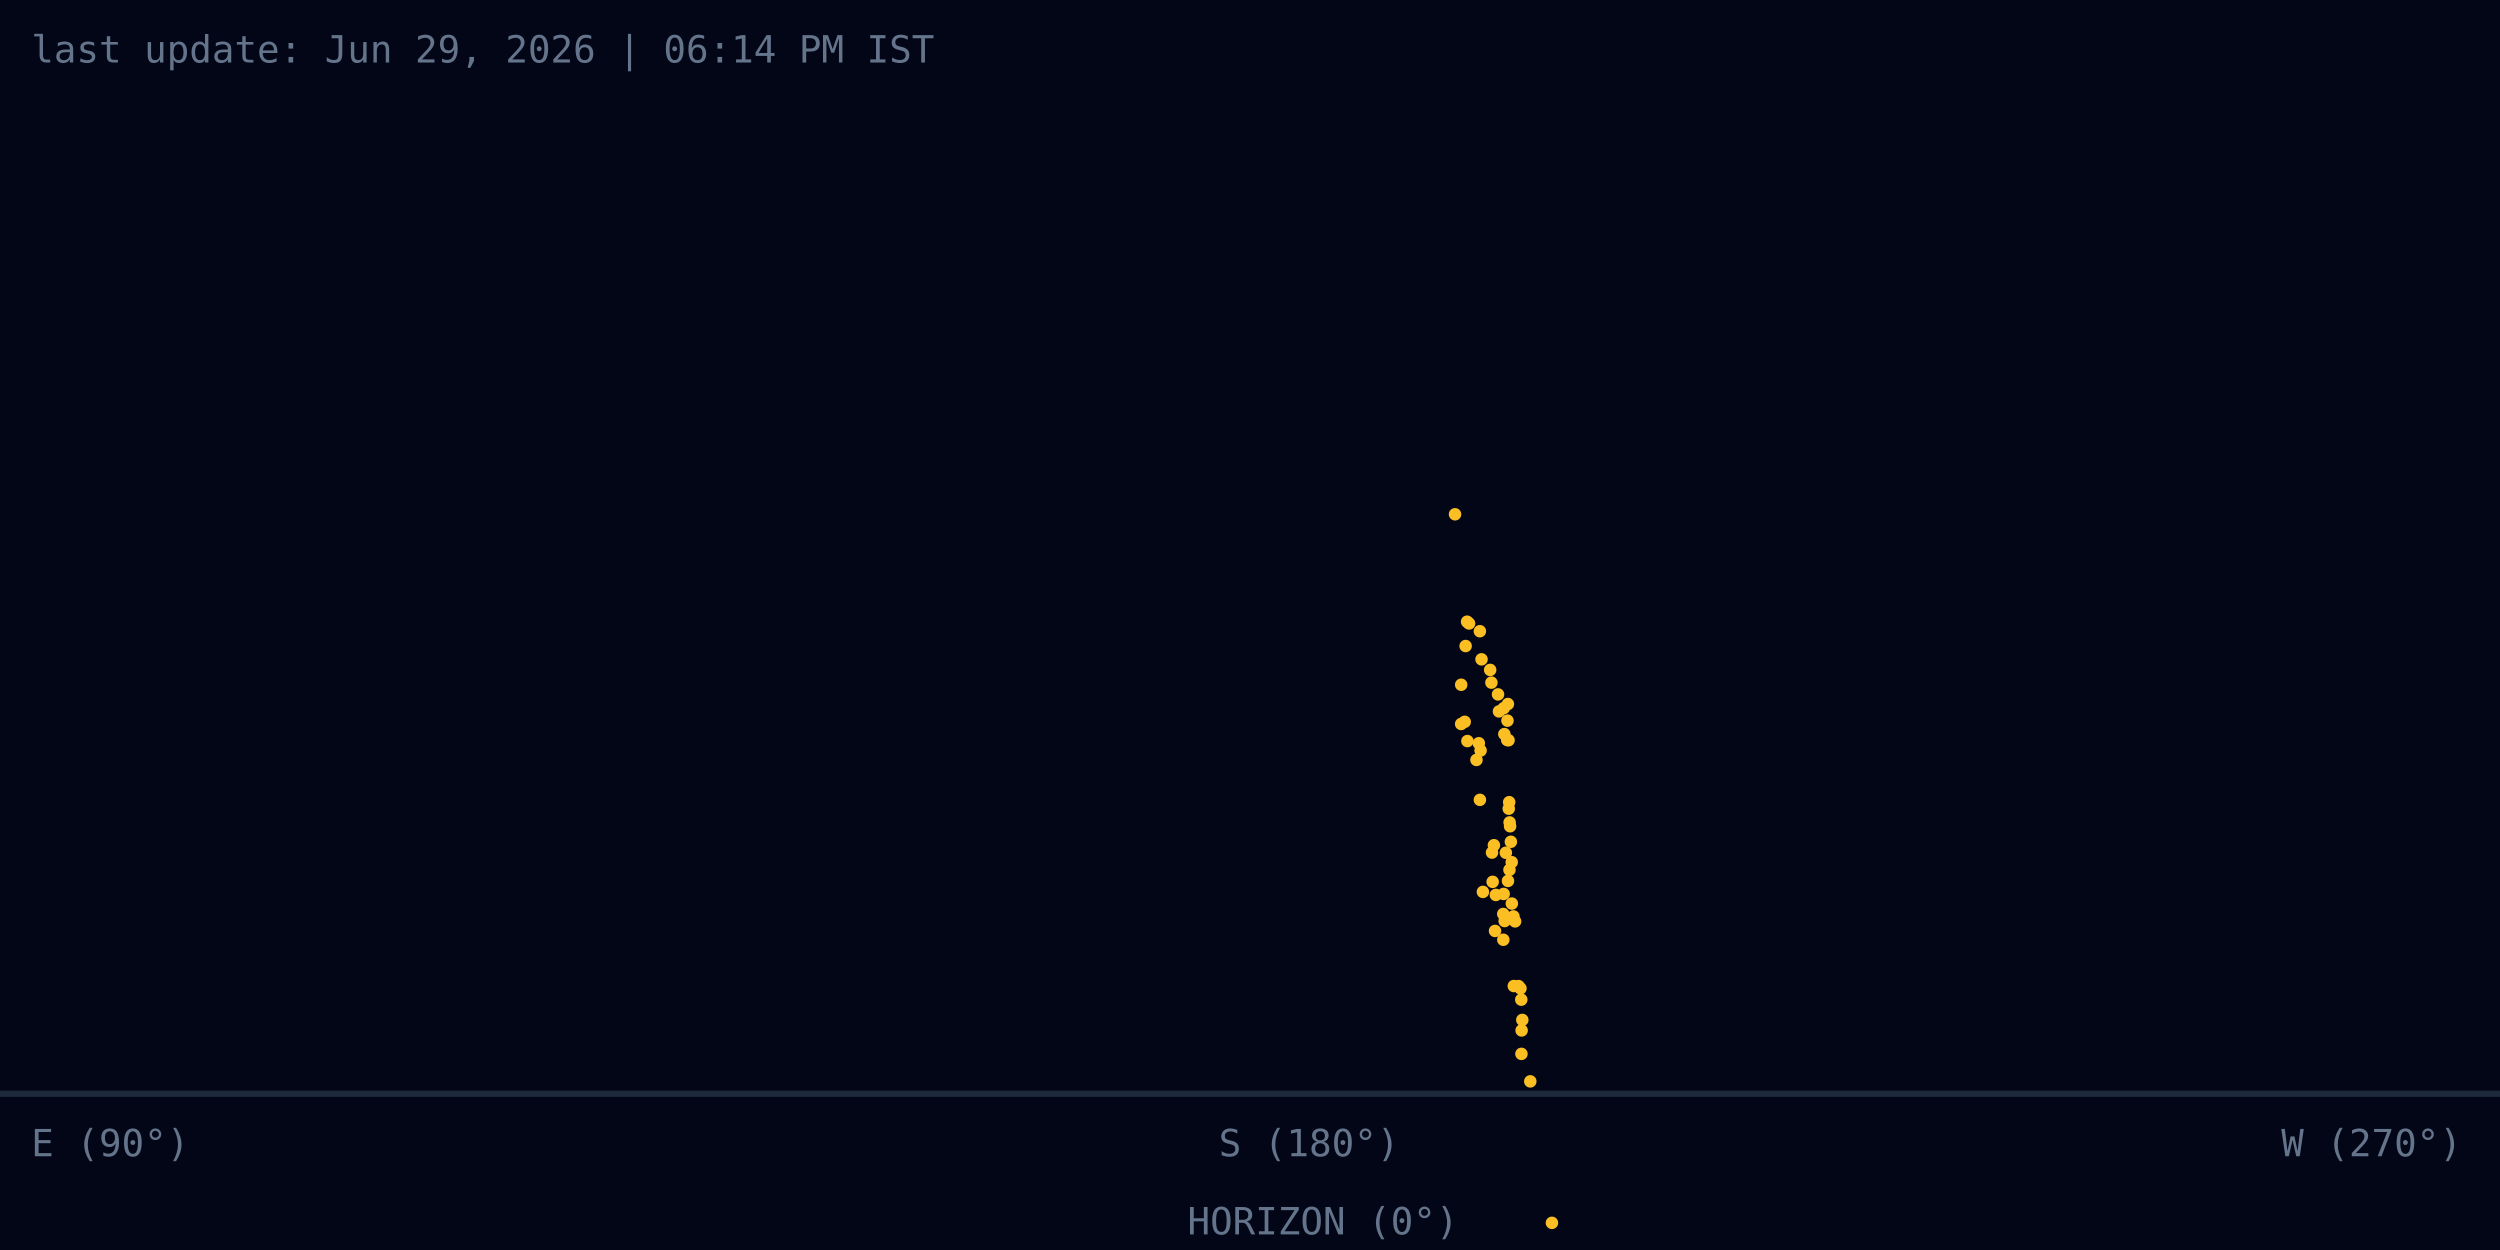
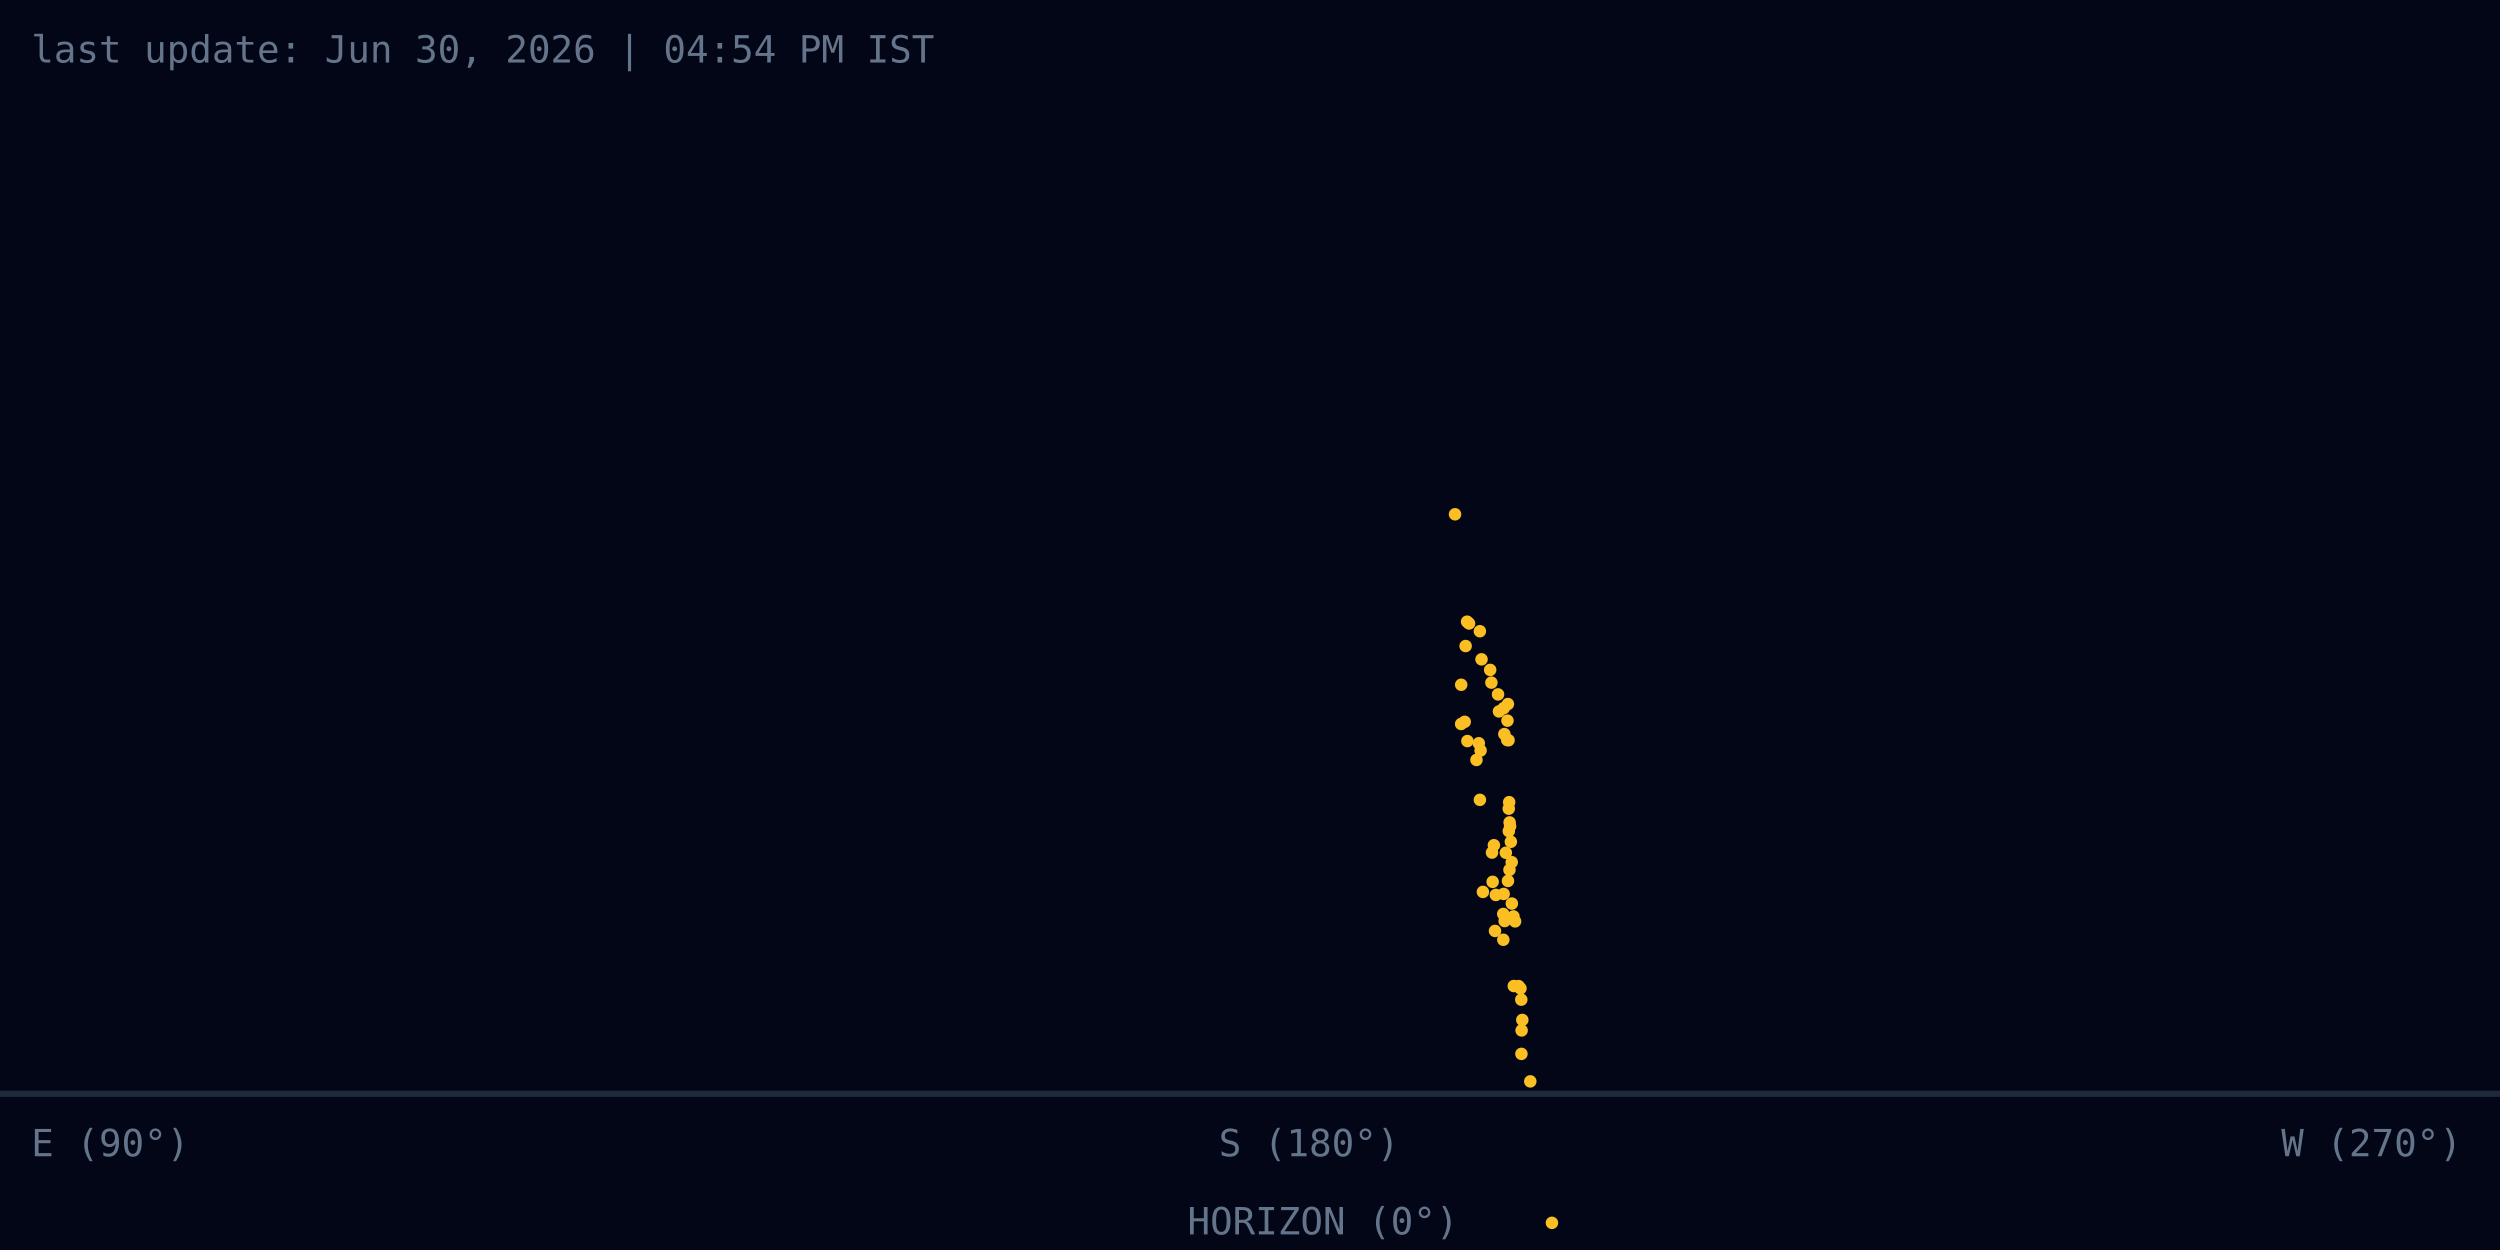
<svg xmlns="http://www.w3.org/2000/svg" width="800" height="400" viewBox="0 0 800 400">
  <rect width="800" height="400" fill="#020617" />
-   <text id="last-update" x="10" y="20" fill="#64748b" font-family="monospace">last update: Jun 29, 2026 | 06:14 PM IST</text>
+   <text id="last-update" x="10" y="20" fill="#64748b" font-family="monospace">last update: Jun 30, 2026 | 04:54 PM IST</text>
  <line x1="0" y1="350" x2="800" y2="350" stroke="#1e293b" stroke-width="2" />
  <text x="380" y="395" fill="#64748b" font-size="12" font-family="monospace">HORIZON (0°)</text>
  <text x="730" y="370" fill="#64748b" font-size="12" font-family="monospace">W (270°)</text>
  <text x="390" y="370" fill="#64748b" font-size="12" font-family="monospace">S (180°)</text>
  <text x="10" y="370" fill="#64748b" font-size="12" font-family="monospace">E (90°)</text>
  <g id="analemma-points">
    <circle cx=" 465.61" cy=" 164.57" r="2" fill="#fbbf24">
 </circle>
    <circle cx=" 467.57" cy=" 231.67" r="2" fill="#fbbf24">
 </circle>
    <circle cx=" 467.58" cy=" 219.12" r="2" fill="#fbbf24">
 </circle>
    <circle cx=" 468.71" cy=" 230.98" r="2" fill="#fbbf24">
 </circle>
    <circle cx=" 469.57" cy=" 237.14" r="2" fill="#fbbf24">
 </circle>
    <circle cx=" 469.00" cy=" 206.73" r="2" fill="#fbbf24">
 </circle>
    <circle cx=" 469.47" cy=" 198.94" r="2" fill="#fbbf24">
 </circle>
    <circle cx=" 470.10" cy=" 199.51" r="2" fill="#fbbf24">
 </circle>
    <circle cx=" 474.53" cy=" 285.41" r="2" fill="#fbbf24">
 </circle>
    <circle cx=" 472.47" cy=" 243.18" r="2" fill="#fbbf24">
 </circle>
    <circle cx=" 473.57" cy=" 255.95" r="2" fill="#fbbf24">
 </circle>
    <circle cx=" 473.22" cy=" 237.84" r="2" fill="#fbbf24">
 </circle>
    <circle cx=" 473.79" cy=" 240.17" r="2" fill="#fbbf24">
 </circle>
    <circle cx=" 473.56" cy=" 201.99" r="2" fill="#fbbf24">
 </circle>
    <circle cx=" 474.09" cy=" 210.99" r="2" fill="#fbbf24">
 </circle>
    <circle cx=" 478.41" cy=" 297.90" r="2" fill="#fbbf24">
 </circle>
    <circle cx=" 477.65" cy=" 282.19" r="2" fill="#fbbf24">
 </circle>
    <circle cx=" 477.44" cy=" 272.82" r="2" fill="#fbbf24">
 </circle>
    <circle cx=" 478.67" cy=" 286.38" r="2" fill="#fbbf24">
 </circle>
    <circle cx=" 478.05" cy=" 270.47" r="2" fill="#fbbf24">
 </circle>
    <circle cx=" 476.85" cy=" 214.37" r="2" fill="#fbbf24">
 </circle>
    <circle cx=" 477.25" cy=" 218.44" r="2" fill="#fbbf24">
 </circle>
    <circle cx=" 481.06" cy=" 300.72" r="2" fill="#fbbf24">
 </circle>
    <circle cx=" 481.04" cy=" 292.47" r="2" fill="#fbbf24">
 </circle>
    <circle cx=" 481.49" cy=" 294.73" r="2" fill="#fbbf24">
 </circle>
    <circle cx=" 481.17" cy=" 286.06" r="2" fill="#fbbf24">
 </circle>
    <circle cx=" 479.37" cy=" 222.21" r="2" fill="#fbbf24">
 </circle>
    <circle cx=" 479.67" cy=" 227.65" r="2" fill="#fbbf24">
 </circle>
    <circle cx=" 498.29" cy=" 411.31" r="2" fill="#fbbf24">
 </circle>
    <circle cx=" 498.34" cy=" 411.53" r="2" fill="#fbbf24">
 </circle>
    <circle cx=" 484.42" cy=" 315.53" r="2" fill="#fbbf24">
 </circle>
    <circle cx=" 486.86" cy=" 337.24" r="2" fill="#fbbf24">
 </circle>
    <circle cx=" 481.87" cy=" 272.88" r="2" fill="#fbbf24">
 </circle>
    <circle cx=" 482.55" cy=" 281.90" r="2" fill="#fbbf24">
 </circle>
    <circle cx=" 481.19" cy=" 226.61" r="2" fill="#fbbf24">
 </circle>
    <circle cx=" 481.39" cy=" 234.91" r="2" fill="#fbbf24">
 </circle>
    <circle cx=" 486.92" cy=" 329.74" r="2" fill="#fbbf24">
 </circle>
    <circle cx=" 483.03" cy=" 278.36" r="2" fill="#fbbf24">
 </circle>
    <circle cx=" 483.79" cy=" 289.14" r="2" fill="#fbbf24">
 </circle>
    <circle cx=" 485.93" cy=" 315.55" r="2" fill="#fbbf24">
 </circle>
    <circle cx=" 484.30" cy=" 293.26" r="2" fill="#fbbf24">
 </circle>
    <circle cx=" 482.30" cy=" 236.80" r="2" fill="#fbbf24">
 </circle>
    <circle cx=" 482.80" cy=" 258.78" r="2" fill="#fbbf24">
 </circle>
    <circle cx=" 501.22" cy=" 413.90" r="2" fill="#fbbf24">
 </circle>
    <circle cx=" 489.69" cy=" 346.04" r="2" fill="#fbbf24">
 </circle>
    <circle cx=" 486.81" cy=" 319.89" r="2" fill="#fbbf24">
 </circle>
    <circle cx=" 484.83" cy=" 294.84" r="2" fill="#fbbf24">
 </circle>
    <circle cx=" 486.55" cy=" 316.29" r="2" fill="#fbbf24">
 </circle>
    <circle cx=" 482.73" cy=" 236.88" r="2" fill="#fbbf24">
 </circle>
    <circle cx=" 483.48" cy=" 269.37" r="2" fill="#fbbf24">
 </circle>
    <circle cx=" 496.62" cy=" 391.31" r="2" fill="#fbbf24">
 </circle>
    <circle cx=" 483.75" cy=" 275.90" r="2" fill="#fbbf24">
 </circle>
    <circle cx=" 483.23" cy=" 264.40" r="2" fill="#fbbf24">
 </circle>
    <circle cx=" 482.94" cy=" 256.70" r="2" fill="#fbbf24">
 </circle>
    <circle cx=" 483.08" cy=" 263.17" r="2" fill="#fbbf24">
 </circle>
    <circle cx=" 482.53" cy=" 225.29" r="2" fill="#fbbf24">
 </circle>
    <circle cx=" 482.39" cy=" 230.61" r="2" fill="#fbbf24">
 </circle>
    <circle cx=" 487.14" cy=" 326.38" r="2" fill="#fbbf24">
 </circle>
+     <circle cx=" 482.82" cy=" 265.96" r="2" fill="#fbbf24">
+  </circle>
  </g>
</svg>
